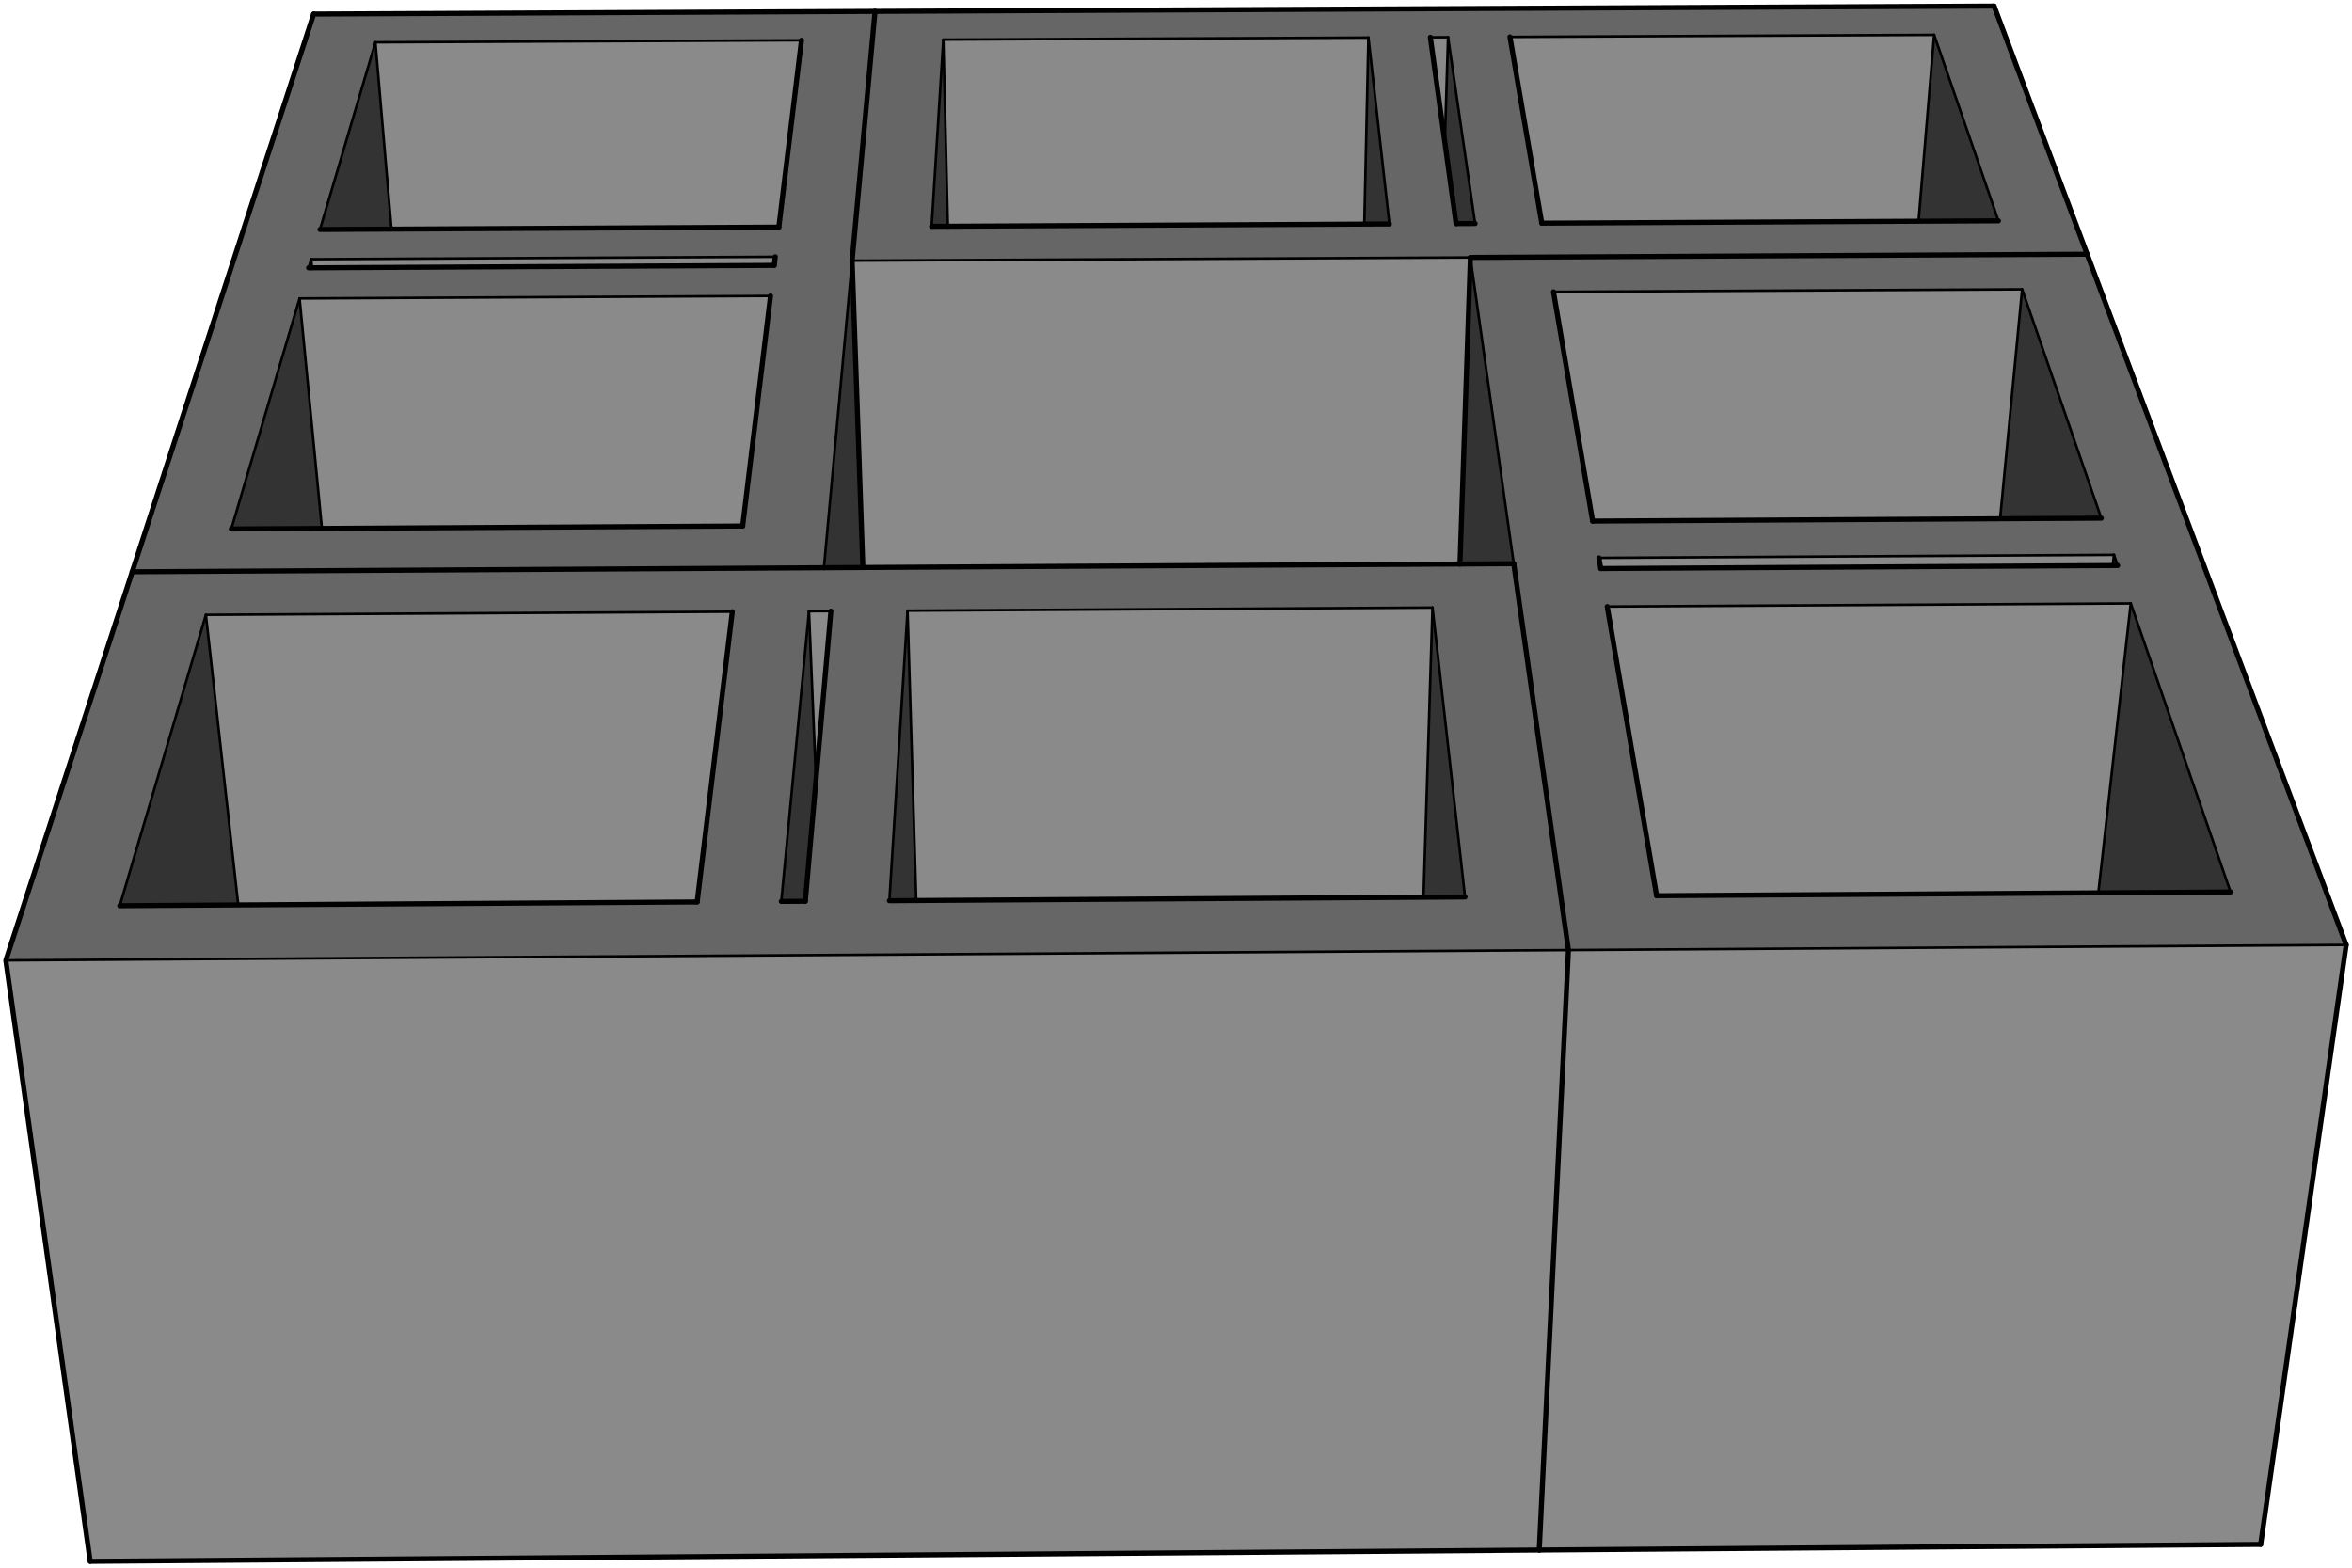
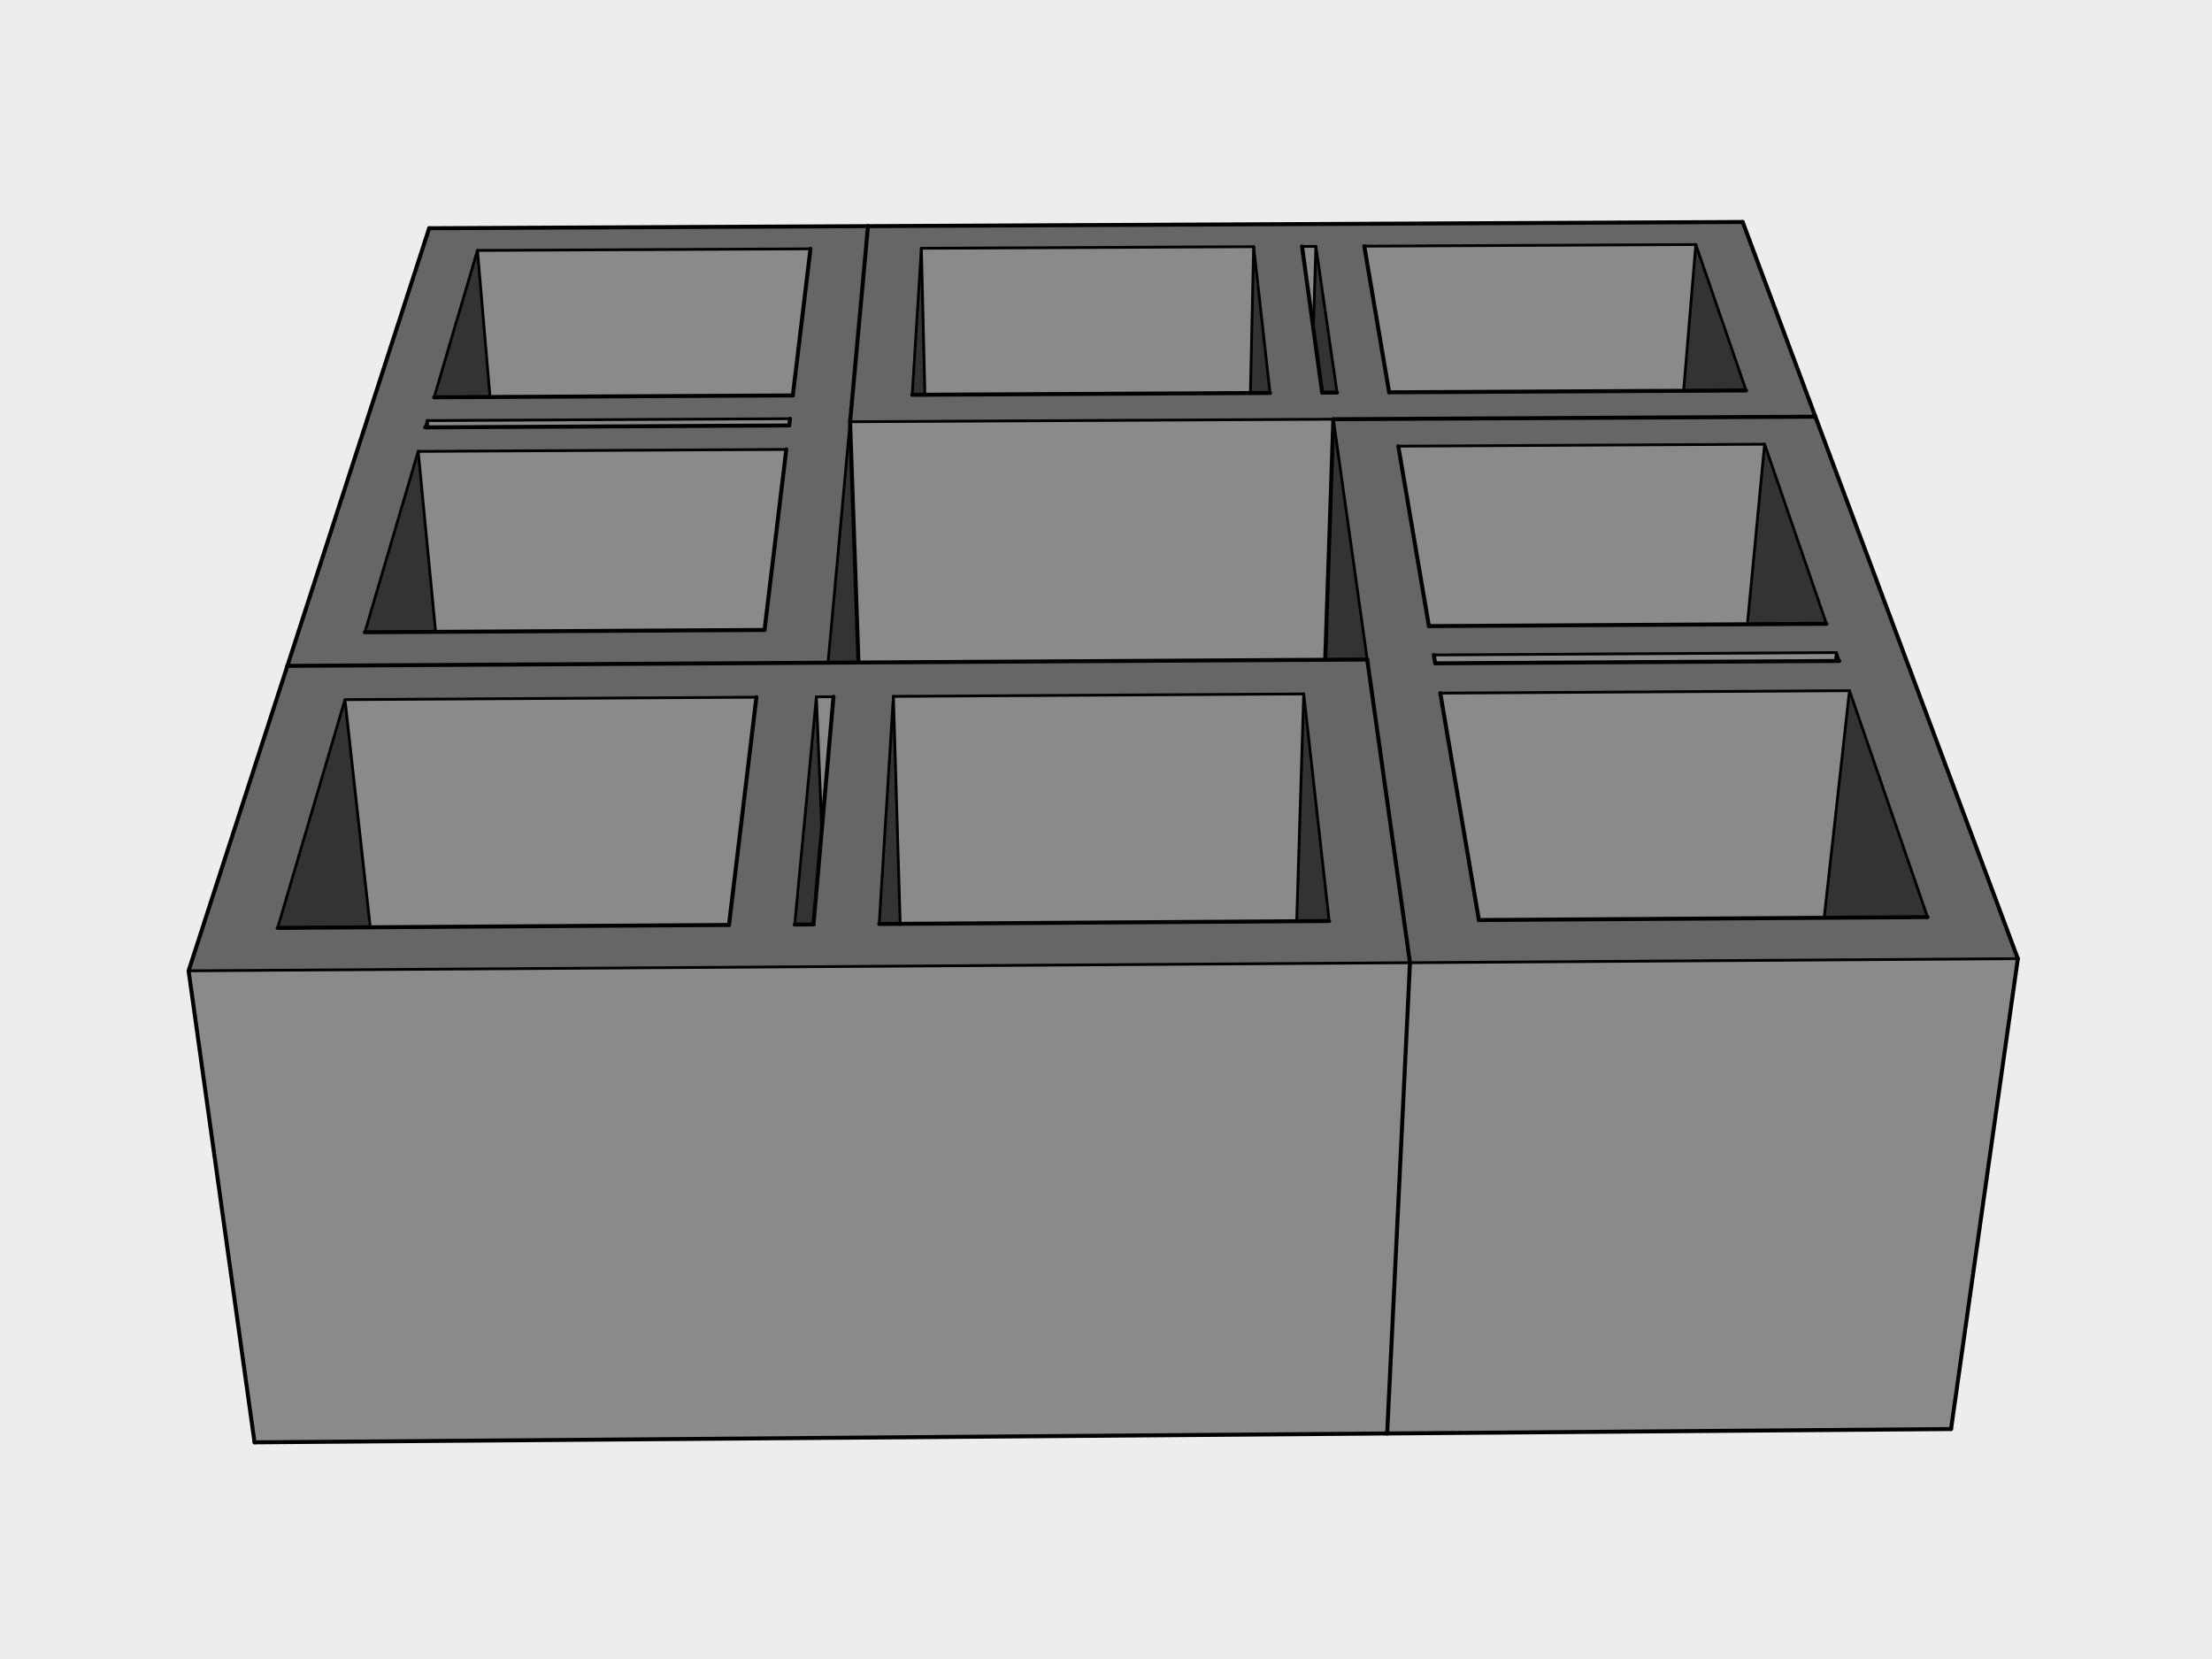
- <svg xmlns="http://www.w3.org/2000/svg" viewBox="0 0 462 308" version="1.1">
+ <svg xmlns="http://www.w3.org/2000/svg" viewBox="0 0 400 300" version="1.1">
  <g id="02" stroke="none" stroke-width="1" fill="none" fill-rule="evenodd">
-     <g id="Group-171" transform="translate(1, 1)">
-       <polyline id="Fill-51" fill="#343333" points="285.781 109.811 287.826 49.579 296.343 109.749 285.781 109.811" />
-       <polyline id="Fill-52" fill="#8B8A8A" points="287.826 49.579 285.781 109.811 168.492 110.497 166.382 50.216 287.826 49.579" />
-       <polyline id="Fill-53" fill="#343333" points="166.382 50.216 168.492 110.497 160.843 110.541 166.382 50.216" />
-       <path d="M285.781,109.811 L296.343,109.749 L307.089,185.66 L0.144,187.69 L24.973,111.336 L160.843,110.541 L168.492,110.497 L285.781,109.811 M135.947,176.207 L142.846,119.181 L39.444,119.795 L22.526,176.945 L45.798,176.793 L135.947,176.207 M157.908,119.092 L152.466,176.099 L157.185,176.068 L159.283,152.273 L162.211,119.067 L157.908,119.092 M177.266,118.977 L173.697,175.961 L178.974,175.927 L278.622,175.278 L286.773,175.225 L280.383,118.365 L177.266,118.977" id="Fill-54" fill="#676666" />
-       <polyline id="Fill-55" fill="#8B8A8A" points="16.716 305.753 0.144 187.69 307.089 185.66 301.353 303.532 16.716 305.753" />
-       <path d="M307.089,185.66 L296.343,109.749 L287.826,49.579 L408.974,48.944 L459.852,184.649 L307.089,185.66 M417.54,117.551 L314.708,118.161 L324.408,174.98 L411.175,174.415 L437.142,174.246 L417.54,117.551 M396.203,55.839 L304.152,56.328 L311.843,101.381 L391.882,100.92 L411.75,100.805 L396.203,55.839 M414.965,110.106 L414.242,108.013 L313.076,108.603 L313.434,110.7 L414.012,110.111 L414.965,110.106" id="Fill-56" fill="#676666" />
-       <polyline id="Fill-57" fill="#8B8A8A" points="301.353 303.532 307.089 185.66 459.852 184.649 443.062 302.426 301.353 303.532" />
-       <path d="M408.974,48.944 L287.826,49.579 L166.382,50.216 L170.879,1.238 L390.696,0.194 L408.974,48.944 M295.602,6.248 L301.85,42.847 L375.857,42.464 L391.55,42.383 L378.918,5.848 L295.602,6.248 M288.755,42.915 L283.44,6.306 L279.964,6.323 L282.806,26.931 L285.013,42.934 L288.755,42.915 M271.914,43.002 L267.798,6.382 L184.295,6.783 L181.997,43.467 L185.183,43.451 L266.99,43.027 L271.914,43.002" id="Fill-58" fill="#676666" />
-       <path d="M170.879,1.238 L166.382,50.216 L160.843,110.541 L24.973,111.336 L60.605,1.761 L170.879,1.238 M72.738,7.319 L61.853,44.089 L75.897,44.016 L151.988,43.622 L156.429,6.917 L72.738,7.319 M151.283,49.452 L60.125,49.929 L59.623,51.622 L60.286,51.619 L151.078,51.142 L151.283,49.452 M150.352,57.145 L57.843,57.636 L44.438,102.923 L62.228,102.82 L144.884,102.344 L150.352,57.145" id="Fill-59" fill="#676666" />
-       <polyline id="Fill-60" fill="#8B8A8A" points="142.846 119.181 135.947 176.207 45.798 176.793 39.444 119.795 142.846 119.181" />
-       <polyline id="Fill-61" fill="#343333" points="39.444 119.795 45.798 176.793 22.526 176.945 39.444 119.795" />
-       <polyline id="Fill-62" fill="#343333" points="152.466 176.099 157.908 119.092 159.283 152.273 157.185 176.068 152.466 176.099" />
-       <polyline id="Fill-63" fill="#8B8A8A" points="157.908 119.092 162.211 119.067 159.283 152.273 157.908 119.092" />
-       <polyline id="Fill-64" fill="#343333" points="173.697 175.961 177.266 118.977 178.974 175.927 173.697 175.961" />
-       <polyline id="Fill-65" fill="#343333" points="280.383 118.365 286.773 175.225 278.622 175.278 280.383 118.365" />
-       <polyline id="Fill-66" fill="#8B8A8A" points="177.266 118.977 280.383 118.365 278.622 175.278 178.974 175.927 177.266 118.977" />
-       <polyline id="Fill-67" fill="#8B8A8A" points="417.54 117.551 411.175 174.415 324.408 174.98 314.708 118.161 417.54 117.551" />
-       <polyline id="Fill-68" fill="#343333" points="411.175 174.415 417.54 117.551 437.142 174.246 411.175 174.415" />
-       <polyline id="Fill-69" fill="#8B8A8A" points="304.152 56.328 396.203 55.839 391.882 100.92 311.843 101.381 304.152 56.328" />
-       <polyline id="Fill-70" fill="#343333" points="396.203 55.839 411.75 100.805 391.882 100.92 396.203 55.839" />
-       <polyline id="Fill-71" fill="#343333" points="414.242 108.013 414.965 110.106 414.012 110.111 414.242 108.013" />
-       <polyline id="Fill-72" fill="#8B8A8A" points="313.434 110.7 313.076 108.603 414.242 108.013 414.012 110.111 313.434 110.7" />
-       <polyline id="Fill-73" fill="#8B8A8A" points="301.85 42.847 295.602 6.248 378.918 5.848 375.857 42.464 301.85 42.847" />
-       <polyline id="Fill-74" fill="#343333" points="375.857 42.464 378.918 5.848 391.55 42.383 375.857 42.464" />
-       <polyline id="Fill-75" fill="#343333" points="283.44 6.306 288.755 42.915 285.013 42.934 282.806 26.931 283.44 6.306" />
-       <polyline id="Fill-76" fill="#8B8A8A" points="279.964 6.323 283.44 6.306 282.806 26.931 279.964 6.323" />
-       <polyline id="Fill-77" fill="#343333" points="267.798 6.382 271.914 43.002 266.99 43.027 267.798 6.382" />
-       <polyline id="Fill-78" fill="#343333" points="181.997 43.467 184.295 6.783 185.183 43.451 181.997 43.467" />
-       <polyline id="Fill-79" fill="#8B8A8A" points="184.295 6.783 267.798 6.382 266.99 43.027 185.183 43.451 184.295 6.783" />
-       <polyline id="Fill-80" fill="#343333" points="61.853 44.089 72.738 7.319 75.897 44.016 61.853 44.089" />
-       <polyline id="Fill-81" fill="#8B8A8A" points="75.897 44.016 72.738 7.319 156.429 6.917 151.988 43.622 75.897 44.016" />
-       <polyline id="Fill-82" fill="#8B8A8A" points="60.125 49.929 151.283 49.452 151.078 51.142 60.286 51.619 60.125 49.929" />
-       <polyline id="Fill-83" fill="#343333" points="59.623 51.622 60.125 49.929 60.286 51.619 59.623 51.622" />
-       <polyline id="Fill-84" fill="#8B8A8A" points="57.843 57.636 150.352 57.145 144.884 102.344 62.228 102.82 57.843 57.636" />
-       <polyline id="Fill-85" fill="#343333" points="44.438 102.923 57.843 57.636 62.228 102.82 44.438 102.923" />
-       <path d="M39.444,119.795 L45.798,176.793" id="Stroke-86" stroke="#000000" stroke-width="0.5" stroke-linecap="round" stroke-linejoin="round" />
-       <path d="M152.466,176.099 L157.908,119.092" id="Stroke-87" stroke="#000000" stroke-width="0.5" stroke-linecap="round" stroke-linejoin="round" />
-       <polyline id="Stroke-88" stroke="#000000" stroke-width="0.5" stroke-linecap="round" stroke-linejoin="round" points="142.846 119.181 39.444 119.795 22.526 176.945" />
-       <path d="M173.697,175.961 L177.266,118.977" id="Stroke-89" stroke="#000000" stroke-width="0.5" stroke-linecap="round" stroke-linejoin="round" />
-       <path d="M280.383,118.365 L286.773,175.225" id="Stroke-90" stroke="#000000" stroke-width="0.5" stroke-linecap="round" stroke-linejoin="round" />
-       <path d="M177.266,118.977 L280.383,118.365" id="Stroke-91" stroke="#000000" stroke-width="0.5" stroke-linecap="round" stroke-linejoin="round" />
-       <path d="M307.089,185.66 L0.144,187.69" id="Stroke-92" stroke="#000000" stroke-width="0.5" stroke-linecap="round" stroke-linejoin="round" />
-       <path d="M162.211,119.067 L157.908,119.092" id="Stroke-93" stroke="#000000" stroke-width="0.5" stroke-linecap="round" stroke-linejoin="round" />
-       <path d="M177.266,118.977 L178.974,175.927" id="Stroke-94" stroke="#000000" stroke-width="0.5" stroke-linecap="round" stroke-linejoin="round" />
-       <path d="M280.383,118.365 L278.622,175.278" id="Stroke-95" stroke="#000000" stroke-width="0.5" stroke-linecap="round" stroke-linejoin="round" />
-       <path d="M157.908,119.092 L159.283,152.273" id="Stroke-96" stroke="#000000" stroke-width="0.5" stroke-linecap="round" stroke-linejoin="round" />
-       <path d="M417.54,117.551 L411.175,174.415" id="Stroke-97" stroke="#000000" stroke-width="0.5" stroke-linecap="round" stroke-linejoin="round" />
-       <path d="M417.54,117.551 L314.708,118.161" id="Stroke-98" stroke="#000000" stroke-width="0.5" stroke-linecap="round" stroke-linejoin="round" />
-       <path d="M437.142,174.246 L417.54,117.551" id="Stroke-99" stroke="#000000" stroke-width="0.5" stroke-linecap="round" stroke-linejoin="round" />
-       <path d="M459.852,184.649 L307.089,185.66" id="Stroke-100" stroke="#000000" stroke-width="0.5" stroke-linecap="round" stroke-linejoin="round" />
-       <polyline id="Stroke-101" stroke="#000000" stroke-width="0.5" stroke-linecap="round" stroke-linejoin="round" points="304.152 56.328 396.203 55.839 411.75 100.805" />
-       <path d="M414.965,110.106 L414.242,108.013" id="Stroke-102" stroke="#000000" stroke-width="0.5" stroke-linecap="round" stroke-linejoin="round" />
-       <path d="M414.242,108.013 L313.076,108.603" id="Stroke-103" stroke="#000000" stroke-width="0.5" stroke-linecap="round" stroke-linejoin="round" />
-       <path d="M396.203,55.839 L391.882,100.92" id="Stroke-104" stroke="#000000" stroke-width="0.5" stroke-linecap="round" stroke-linejoin="round" />
-       <path d="M414.242,108.013 L414.012,110.111" id="Stroke-105" stroke="#000000" stroke-width="0.5" stroke-linecap="round" stroke-linejoin="round" />
-       <path d="M378.918,5.848 L295.602,6.248" id="Stroke-106" stroke="#000000" stroke-width="0.5" stroke-linecap="round" stroke-linejoin="round" />
-       <path d="M378.918,5.848 L375.857,42.464" id="Stroke-107" stroke="#000000" stroke-width="0.5" stroke-linecap="round" stroke-linejoin="round" />
-       <path d="M283.44,6.306 L288.755,42.915" id="Stroke-108" stroke="#000000" stroke-width="0.5" stroke-linecap="round" stroke-linejoin="round" />
-       <path d="M391.55,42.383 L378.918,5.848" id="Stroke-109" stroke="#000000" stroke-width="0.5" stroke-linecap="round" stroke-linejoin="round" />
-       <path d="M267.798,6.382 L271.914,43.002" id="Stroke-110" stroke="#000000" stroke-width="0.5" stroke-linecap="round" stroke-linejoin="round" />
-       <polyline id="Stroke-111" stroke="#000000" stroke-width="0.5" stroke-linecap="round" stroke-linejoin="round" points="181.997 43.467 184.295 6.783 267.798 6.382" />
-       <path d="M283.44,6.306 L279.964,6.323" id="Stroke-112" stroke="#000000" stroke-width="0.5" stroke-linecap="round" stroke-linejoin="round" />
-       <path d="M184.295,6.783 L185.183,43.451" id="Stroke-113" stroke="#000000" stroke-width="0.5" stroke-linecap="round" stroke-linejoin="round" />
-       <path d="M267.798,6.382 L266.99,43.027" id="Stroke-114" stroke="#000000" stroke-width="0.5" stroke-linecap="round" stroke-linejoin="round" />
-       <path d="M283.44,6.306 L282.806,26.931" id="Stroke-115" stroke="#000000" stroke-width="0.5" stroke-linecap="round" stroke-linejoin="round" />
-       <path d="M72.738,7.319 L61.853,44.089" id="Stroke-116" stroke="#000000" stroke-width="0.5" stroke-linecap="round" stroke-linejoin="round" />
-       <path d="M72.738,7.319 L75.897,44.016" id="Stroke-117" stroke="#000000" stroke-width="0.5" stroke-linecap="round" stroke-linejoin="round" />
-       <path d="M60.125,49.929 L151.283,49.452" id="Stroke-118" stroke="#000000" stroke-width="0.5" stroke-linecap="round" stroke-linejoin="round" />
-       <path d="M156.429,6.917 L72.738,7.319" id="Stroke-119" stroke="#000000" stroke-width="0.5" stroke-linecap="round" stroke-linejoin="round" />
-       <path d="M57.843,57.636 L150.352,57.145" id="Stroke-120" stroke="#000000" stroke-width="0.5" stroke-linecap="round" stroke-linejoin="round" />
-       <path d="M44.438,102.923 L57.843,57.636" id="Stroke-121" stroke="#000000" stroke-width="0.5" stroke-linecap="round" stroke-linejoin="round" />
-       <path d="M60.125,49.929 L59.623,51.622" id="Stroke-122" stroke="#000000" stroke-width="0.5" stroke-linecap="round" stroke-linejoin="round" />
-       <path d="M57.843,57.636 L62.228,102.82" id="Stroke-123" stroke="#000000" stroke-width="0.5" stroke-linecap="round" stroke-linejoin="round" />
-       <path d="M60.125,49.929 L60.286,51.619" id="Stroke-124" stroke="#000000" stroke-width="0.5" stroke-linecap="round" stroke-linejoin="round" />
-       <path d="M296.343,109.749 L287.826,49.579" id="Stroke-125" stroke="#000000" stroke-width="0.5" stroke-linecap="round" stroke-linejoin="round" />
-       <path d="M287.826,49.579 L166.382,50.216" id="Stroke-126" stroke="#000000" stroke-width="0.5" stroke-linecap="round" stroke-linejoin="round" />
-       <path d="M166.382,50.216 L160.843,110.541" id="Stroke-127" stroke="#000000" stroke-width="0.5" stroke-linecap="round" stroke-linejoin="round" />
-       <path d="M285.781,109.811 L287.826,49.579" id="Stroke-128" stroke="#000000" stroke-linecap="round" stroke-linejoin="round" />
-       <path d="M168.492,110.497 L166.382,50.216" id="Stroke-129" stroke="#000000" stroke-linecap="round" stroke-linejoin="round" />
-       <path d="M135.947,176.207 L142.846,119.181" id="Stroke-130" stroke="#000000" stroke-linecap="round" stroke-linejoin="round" />
-       <polyline id="Stroke-131" stroke="#000000" stroke-linecap="round" stroke-linejoin="round" points="16.716 305.753 0.144 187.69 24.973 111.336" />
-       <path d="M296.343,109.749 L307.089,185.66" id="Stroke-132" stroke="#000000" stroke-linecap="round" stroke-linejoin="round" />
-       <path d="M301.353,303.532 L307.089,185.66" id="Stroke-133" stroke="#000000" stroke-linecap="round" stroke-linejoin="round" />
-       <path d="M301.353,303.532 L16.716,305.753" id="Stroke-134" stroke="#000000" stroke-linecap="round" stroke-linejoin="round" />
-       <path d="M152.466,176.099 L157.185,176.068" id="Stroke-135" stroke="#000000" stroke-linecap="round" stroke-linejoin="round" />
-       <path d="M314.708,118.161 L324.408,174.98" id="Stroke-136" stroke="#000000" stroke-linecap="round" stroke-linejoin="round" />
-       <path d="M443.062,302.426 L301.353,303.532" id="Stroke-137" stroke="#000000" stroke-linecap="round" stroke-linejoin="round" />
-       <path d="M443.062,302.426 L459.852,184.649" id="Stroke-138" stroke="#000000" stroke-linecap="round" stroke-linejoin="round" />
-       <path d="M287.826,49.579 L408.974,48.944" id="Stroke-139" stroke="#000000" stroke-linecap="round" stroke-linejoin="round" />
-       <path d="M311.843,101.381 L304.152,56.328" id="Stroke-140" stroke="#000000" stroke-linecap="round" stroke-linejoin="round" />
-       <path d="M408.974,48.944 L459.852,184.649" id="Stroke-141" stroke="#000000" stroke-linecap="round" stroke-linejoin="round" />
-       <path d="M313.076,108.603 L313.434,110.7" id="Stroke-142" stroke="#000000" stroke-linecap="round" stroke-linejoin="round" />
-       <path d="M295.602,6.248 L301.85,42.847" id="Stroke-143" stroke="#000000" stroke-linecap="round" stroke-linejoin="round" />
-       <path d="M390.696,0.194 L408.974,48.944" id="Stroke-144" stroke="#000000" stroke-linecap="round" stroke-linejoin="round" />
-       <path d="M166.382,50.216 L170.879,1.238" id="Stroke-145" stroke="#000000" stroke-linecap="round" stroke-linejoin="round" />
-       <path d="M170.879,1.238 L390.696,0.194" id="Stroke-146" stroke="#000000" stroke-linecap="round" stroke-linejoin="round" />
-       <path d="M285.013,42.934 L288.755,42.915" id="Stroke-147" stroke="#000000" stroke-linecap="round" stroke-linejoin="round" />
-       <path d="M151.988,43.622 L156.429,6.917" id="Stroke-148" stroke="#000000" stroke-linecap="round" stroke-linejoin="round" />
-       <path d="M60.605,1.761 L170.879,1.238" id="Stroke-149" stroke="#000000" stroke-linecap="round" stroke-linejoin="round" />
-       <path d="M160.843,110.541 L24.973,111.336" id="Stroke-150" stroke="#000000" stroke-linecap="round" stroke-linejoin="round" />
-       <path d="M150.352,57.145 L144.884,102.344" id="Stroke-151" stroke="#000000" stroke-linecap="round" stroke-linejoin="round" />
-       <path d="M24.973,111.336 L60.605,1.761" id="Stroke-152" stroke="#000000" stroke-linecap="round" stroke-linejoin="round" />
-       <path d="M151.078,51.142 L151.283,49.452" id="Stroke-153" stroke="#000000" stroke-linecap="round" stroke-linejoin="round" />
-       <polyline id="Stroke-154" stroke="#000000" stroke-linecap="round" stroke-linejoin="round" points="22.526 176.945 45.798 176.793 135.947 176.207" />
-       <path d="M178.974,175.927 L173.697,175.961" id="Stroke-155" stroke="#000000" stroke-linecap="round" stroke-linejoin="round" />
-       <path d="M285.781,109.811 L296.343,109.749" id="Stroke-156" stroke="#000000" stroke-linecap="round" stroke-linejoin="round" />
-       <polyline id="Stroke-157" stroke="#000000" stroke-linecap="round" stroke-linejoin="round" points="157.185 176.068 159.283 152.273 162.211 119.067" />
-       <polyline id="Stroke-158" stroke="#000000" stroke-linecap="round" stroke-linejoin="round" points="414.965 110.106 414.012 110.111 313.434 110.7" />
-       <polyline id="Stroke-159" stroke="#000000" stroke-linecap="round" stroke-linejoin="round" points="324.408 174.98 411.175 174.415 437.142 174.246" />
-       <polyline id="Stroke-160" stroke="#000000" stroke-linecap="round" stroke-linejoin="round" points="411.75 100.805 391.882 100.92 311.843 101.381" />
-       <polyline id="Stroke-161" stroke="#000000" stroke-linecap="round" stroke-linejoin="round" points="301.85 42.847 375.857 42.464 391.55 42.383" />
-       <path d="M185.183,43.451 L181.997,43.467" id="Stroke-162" stroke="#000000" stroke-linecap="round" stroke-linejoin="round" />
-       <polyline id="Stroke-163" stroke="#000000" stroke-linecap="round" stroke-linejoin="round" points="279.964 6.323 282.806 26.931 285.013 42.934" />
-       <polyline id="Stroke-164" stroke="#000000" stroke-linecap="round" stroke-linejoin="round" points="61.853 44.089 75.897 44.016 151.988 43.622" />
-       <polyline id="Stroke-165" stroke="#000000" stroke-linecap="round" stroke-linejoin="round" points="144.884 102.344 62.228 102.82 44.438 102.923" />
-       <polyline id="Stroke-166" stroke="#000000" stroke-linecap="round" stroke-linejoin="round" points="59.623 51.622 60.286 51.619 151.078 51.142" />
-       <polyline id="Stroke-167" stroke="#000000" stroke-linecap="round" stroke-linejoin="round" points="286.773 175.225 278.622 175.278 178.974 175.927" />
-       <path d="M168.492,110.497 L285.781,109.811" id="Stroke-168" stroke="#000000" stroke-linecap="round" stroke-linejoin="round" />
-       <polyline id="Stroke-169" stroke="#000000" stroke-linecap="round" stroke-linejoin="round" points="271.914 43.002 266.99 43.027 185.183 43.451" />
-       <path d="M160.843,110.541 L168.492,110.497" id="Stroke-170" stroke="#000000" stroke-linecap="round" stroke-linejoin="round" />
+     <rect fill="#EDEDED" x="0" y="0" width="400" height="300" />
+     <g id="Group-171" transform="translate(34, 40)">
+       <polyline id="Fill-51" fill="#343333" points="205.638 79.308 207.11 35.807 213.238 79.263 205.638 79.308" />
+       <polyline id="Fill-52" fill="#8B8A8A" points="207.11 35.807 205.638 79.308 121.241 79.803 119.723 36.267 207.11 35.807" />
+       <polyline id="Fill-53" fill="#343333" points="119.723 36.267 121.241 79.803 115.737 79.836 119.723 36.267" />
+       <path d="M205.638,79.308 L213.238,79.263 L220.97,134.088 L0.103,135.554 L17.969,80.409 L115.737,79.836 L121.241,79.803 L205.638,79.308 M97.823,127.26 L102.787,86.075 L28.382,86.519 L16.209,127.793 L32.955,127.684 L97.823,127.26 M113.625,86.011 L109.709,127.183 L113.105,127.16 L114.614,109.975 L116.721,85.992 L113.625,86.011 M127.555,85.928 L124.986,127.083 L128.783,127.058 L200.487,126.59 L206.352,126.551 L201.754,85.486 L127.555,85.928" id="Fill-54" fill="#676666" />
+       <polyline id="Fill-55" fill="#8B8A8A" points="12.028 220.822 0.103 135.554 220.97 134.088 216.843 219.218 12.028 220.822" />
+       <path d="M220.97,134.088 L213.238,79.263 L207.11,35.807 L294.283,35.349 L330.894,133.358 L220.97,134.088 M300.447,84.898 L226.453,85.339 L233.433,126.374 L295.867,125.967 L314.552,125.844 L300.447,84.898 M285.094,40.328 L218.857,40.681 L224.391,73.22 L281.985,72.886 L296.281,72.804 L285.094,40.328 M298.595,79.521 L298.074,78.009 L225.279,78.436 L225.536,79.95 L297.909,79.525 L298.595,79.521" id="Fill-56" fill="#676666" />
+       <polyline id="Fill-57" fill="#8B8A8A" points="216.843 219.218 220.97 134.088 330.894 133.358 318.812 218.419 216.843 219.218" />
+       <path d="M294.283,35.349 L207.11,35.807 L119.723,36.267 L122.959,0.894 L281.131,0.14 L294.283,35.349 M212.705,4.513 L217.201,30.945 L270.454,30.668 L281.746,30.61 L272.657,4.223 L212.705,4.513 M207.778,30.994 L203.953,4.555 L201.453,4.567 L203.498,19.45 L205.086,31.008 L207.778,30.994 M195.66,31.057 L192.698,4.609 L132.612,4.899 L130.959,31.393 L133.251,31.381 L192.117,31.075 L195.66,31.057" id="Fill-58" fill="#676666" />
+       <path d="M122.959,0.894 L119.723,36.267 L115.737,79.836 L17.969,80.409 L43.609,1.272 L122.959,0.894 M52.34,5.286 L44.508,31.842 L54.613,31.789 L109.365,31.505 L112.561,4.996 L52.34,5.286 M108.858,35.715 L43.264,36.06 L42.903,37.283 L43.379,37.28 L108.711,36.936 L108.858,35.715 M108.188,41.271 L41.622,41.626 L31.976,74.333 L44.777,74.259 L104.253,73.915 L108.188,41.271" id="Fill-59" fill="#676666" />
+       <polyline id="Fill-60" fill="#8B8A8A" points="102.787 86.075 97.823 127.26 32.955 127.684 28.382 86.519 102.787 86.075" />
+       <polyline id="Fill-61" fill="#343333" points="28.382 86.519 32.955 127.684 16.209 127.793 28.382 86.519" />
+       <polyline id="Fill-62" fill="#343333" points="109.709 127.183 113.625 86.011 114.614 109.975 113.105 127.16 109.709 127.183" />
+       <polyline id="Fill-63" fill="#8B8A8A" points="113.625 86.011 116.721 85.992 114.614 109.975 113.625 86.011" />
+       <polyline id="Fill-64" fill="#343333" points="124.986 127.083 127.555 85.928 128.783 127.058 124.986 127.083" />
+       <polyline id="Fill-65" fill="#343333" points="201.754 85.486 206.352 126.551 200.487 126.59 201.754 85.486" />
+       <polyline id="Fill-66" fill="#8B8A8A" points="127.555 85.928 201.754 85.486 200.487 126.59 128.783 127.058 127.555 85.928" />
+       <polyline id="Fill-67" fill="#8B8A8A" points="300.447 84.898 295.867 125.967 233.433 126.374 226.453 85.339 300.447 84.898" />
+       <polyline id="Fill-68" fill="#343333" points="295.867 125.967 300.447 84.898 314.552 125.844 295.867 125.967" />
+       <polyline id="Fill-69" fill="#8B8A8A" points="218.857 40.681 285.094 40.328 281.985 72.886 224.391 73.22 218.857 40.681" />
+       <polyline id="Fill-70" fill="#343333" points="285.094 40.328 296.281 72.804 281.985 72.886 285.094 40.328" />
+       <polyline id="Fill-71" fill="#343333" points="298.074 78.009 298.595 79.521 297.909 79.525 298.074 78.009" />
+       <polyline id="Fill-72" fill="#8B8A8A" points="225.536 79.95 225.279 78.436 298.074 78.009 297.909 79.525 225.536 79.95" />
+       <polyline id="Fill-73" fill="#8B8A8A" points="217.201 30.945 212.705 4.513 272.657 4.223 270.454 30.668 217.201 30.945" />
+       <polyline id="Fill-74" fill="#343333" points="270.454 30.668 272.657 4.223 281.746 30.61 270.454 30.668" />
+       <polyline id="Fill-75" fill="#343333" points="203.953 4.555 207.778 30.994 205.086 31.008 203.498 19.45 203.953 4.555" />
+       <polyline id="Fill-76" fill="#8B8A8A" points="201.453 4.567 203.953 4.555 203.498 19.45 201.453 4.567" />
+       <polyline id="Fill-77" fill="#343333" points="192.698 4.609 195.66 31.057 192.117 31.075 192.698 4.609" />
+       <polyline id="Fill-78" fill="#343333" points="130.959 31.393 132.612 4.899 133.251 31.381 130.959 31.393" />
+       <polyline id="Fill-79" fill="#8B8A8A" points="132.612 4.899 192.698 4.609 192.117 31.075 133.251 31.381 132.612 4.899" />
+       <polyline id="Fill-80" fill="#343333" points="44.508 31.842 52.34 5.286 54.613 31.789 44.508 31.842" />
+       <polyline id="Fill-81" fill="#8B8A8A" points="54.613 31.789 52.34 5.286 112.561 4.996 109.365 31.505 54.613 31.789" />
+       <polyline id="Fill-82" fill="#8B8A8A" points="43.264 36.06 108.858 35.715 108.711 36.936 43.379 37.28 43.264 36.06" />
+       <polyline id="Fill-83" fill="#343333" points="42.903 37.283 43.264 36.06 43.379 37.28 42.903 37.283" />
+       <polyline id="Fill-84" fill="#8B8A8A" points="41.622 41.626 108.188 41.271 104.253 73.915 44.777 74.259 41.622 41.626" />
+       <polyline id="Fill-85" fill="#343333" points="31.976 74.333 41.622 41.626 44.777 74.259 31.976 74.333" />
+       <path d="M28.382,86.519 L32.955,127.684" id="Stroke-86" stroke="#000000" stroke-width="0.5" stroke-linecap="round" stroke-linejoin="round" />
+       <path d="M109.709,127.183 L113.625,86.011" id="Stroke-87" stroke="#000000" stroke-width="0.5" stroke-linecap="round" stroke-linejoin="round" />
+       <polyline id="Stroke-88" stroke="#000000" stroke-width="0.5" stroke-linecap="round" stroke-linejoin="round" points="102.787 86.075 28.382 86.519 16.209 127.793" />
+       <path d="M124.986,127.083 L127.555,85.928" id="Stroke-89" stroke="#000000" stroke-width="0.5" stroke-linecap="round" stroke-linejoin="round" />
+       <path d="M201.754,85.486 L206.352,126.551" id="Stroke-90" stroke="#000000" stroke-width="0.5" stroke-linecap="round" stroke-linejoin="round" />
+       <path d="M127.555,85.928 L201.754,85.486" id="Stroke-91" stroke="#000000" stroke-width="0.5" stroke-linecap="round" stroke-linejoin="round" />
+       <path d="M220.97,134.088 L0.103,135.554" id="Stroke-92" stroke="#000000" stroke-width="0.5" stroke-linecap="round" stroke-linejoin="round" />
+       <path d="M116.721,85.992 L113.625,86.011" id="Stroke-93" stroke="#000000" stroke-width="0.5" stroke-linecap="round" stroke-linejoin="round" />
+       <path d="M127.555,85.928 L128.783,127.058" id="Stroke-94" stroke="#000000" stroke-width="0.5" stroke-linecap="round" stroke-linejoin="round" />
+       <path d="M201.754,85.486 L200.487,126.59" id="Stroke-95" stroke="#000000" stroke-width="0.5" stroke-linecap="round" stroke-linejoin="round" />
+       <path d="M113.625,86.011 L114.614,109.975" id="Stroke-96" stroke="#000000" stroke-width="0.5" stroke-linecap="round" stroke-linejoin="round" />
+       <path d="M300.447,84.898 L295.867,125.967" id="Stroke-97" stroke="#000000" stroke-width="0.5" stroke-linecap="round" stroke-linejoin="round" />
+       <path d="M300.447,84.898 L226.453,85.339" id="Stroke-98" stroke="#000000" stroke-width="0.5" stroke-linecap="round" stroke-linejoin="round" />
+       <path d="M314.552,125.844 L300.447,84.898" id="Stroke-99" stroke="#000000" stroke-width="0.5" stroke-linecap="round" stroke-linejoin="round" />
+       <path d="M330.894,133.358 L220.97,134.088" id="Stroke-100" stroke="#000000" stroke-width="0.5" stroke-linecap="round" stroke-linejoin="round" />
+       <polyline id="Stroke-101" stroke="#000000" stroke-width="0.5" stroke-linecap="round" stroke-linejoin="round" points="218.857 40.681 285.094 40.328 296.281 72.804" />
+       <path d="M298.595,79.521 L298.074,78.009" id="Stroke-102" stroke="#000000" stroke-width="0.5" stroke-linecap="round" stroke-linejoin="round" />
+       <path d="M298.074,78.009 L225.279,78.436" id="Stroke-103" stroke="#000000" stroke-width="0.5" stroke-linecap="round" stroke-linejoin="round" />
+       <path d="M285.094,40.328 L281.985,72.886" id="Stroke-104" stroke="#000000" stroke-width="0.5" stroke-linecap="round" stroke-linejoin="round" />
+       <path d="M298.074,78.009 L297.909,79.525" id="Stroke-105" stroke="#000000" stroke-width="0.5" stroke-linecap="round" stroke-linejoin="round" />
+       <path d="M272.657,4.223 L212.705,4.513" id="Stroke-106" stroke="#000000" stroke-width="0.5" stroke-linecap="round" stroke-linejoin="round" />
+       <path d="M272.657,4.223 L270.454,30.668" id="Stroke-107" stroke="#000000" stroke-width="0.5" stroke-linecap="round" stroke-linejoin="round" />
+       <path d="M203.953,4.555 L207.778,30.994" id="Stroke-108" stroke="#000000" stroke-width="0.5" stroke-linecap="round" stroke-linejoin="round" />
+       <path d="M281.746,30.61 L272.657,4.223" id="Stroke-109" stroke="#000000" stroke-width="0.5" stroke-linecap="round" stroke-linejoin="round" />
+       <path d="M192.698,4.609 L195.66,31.057" id="Stroke-110" stroke="#000000" stroke-width="0.5" stroke-linecap="round" stroke-linejoin="round" />
+       <polyline id="Stroke-111" stroke="#000000" stroke-width="0.5" stroke-linecap="round" stroke-linejoin="round" points="130.959 31.393 132.612 4.899 192.698 4.609" />
+       <path d="M203.953,4.555 L201.453,4.567" id="Stroke-112" stroke="#000000" stroke-width="0.5" stroke-linecap="round" stroke-linejoin="round" />
+       <path d="M132.612,4.899 L133.251,31.381" id="Stroke-113" stroke="#000000" stroke-width="0.5" stroke-linecap="round" stroke-linejoin="round" />
+       <path d="M192.698,4.609 L192.117,31.075" id="Stroke-114" stroke="#000000" stroke-width="0.5" stroke-linecap="round" stroke-linejoin="round" />
+       <path d="M203.953,4.555 L203.498,19.45" id="Stroke-115" stroke="#000000" stroke-width="0.5" stroke-linecap="round" stroke-linejoin="round" />
+       <path d="M52.34,5.286 L44.508,31.842" id="Stroke-116" stroke="#000000" stroke-width="0.5" stroke-linecap="round" stroke-linejoin="round" />
+       <path d="M52.34,5.286 L54.613,31.789" id="Stroke-117" stroke="#000000" stroke-width="0.5" stroke-linecap="round" stroke-linejoin="round" />
+       <path d="M43.264,36.06 L108.858,35.715" id="Stroke-118" stroke="#000000" stroke-width="0.5" stroke-linecap="round" stroke-linejoin="round" />
+       <path d="M112.561,4.996 L52.34,5.286" id="Stroke-119" stroke="#000000" stroke-width="0.5" stroke-linecap="round" stroke-linejoin="round" />
+       <path d="M41.622,41.626 L108.188,41.271" id="Stroke-120" stroke="#000000" stroke-width="0.5" stroke-linecap="round" stroke-linejoin="round" />
+       <path d="M31.976,74.333 L41.622,41.626" id="Stroke-121" stroke="#000000" stroke-width="0.5" stroke-linecap="round" stroke-linejoin="round" />
+       <path d="M43.264,36.06 L42.903,37.283" id="Stroke-122" stroke="#000000" stroke-width="0.5" stroke-linecap="round" stroke-linejoin="round" />
+       <path d="M41.622,41.626 L44.777,74.259" id="Stroke-123" stroke="#000000" stroke-width="0.5" stroke-linecap="round" stroke-linejoin="round" />
+       <path d="M43.264,36.06 L43.379,37.28" id="Stroke-124" stroke="#000000" stroke-width="0.5" stroke-linecap="round" stroke-linejoin="round" />
+       <path d="M213.238,79.263 L207.11,35.807" id="Stroke-125" stroke="#000000" stroke-width="0.5" stroke-linecap="round" stroke-linejoin="round" />
+       <path d="M207.11,35.807 L119.723,36.267" id="Stroke-126" stroke="#000000" stroke-width="0.5" stroke-linecap="round" stroke-linejoin="round" />
+       <path d="M119.723,36.267 L115.737,79.836" id="Stroke-127" stroke="#000000" stroke-width="0.5" stroke-linecap="round" stroke-linejoin="round" />
+       <path d="M205.638,79.308 L207.11,35.807" id="Stroke-128" stroke="#000000" stroke-width="0.72" stroke-linecap="round" stroke-linejoin="round" />
+       <path d="M121.241,79.803 L119.723,36.267" id="Stroke-129" stroke="#000000" stroke-width="0.72" stroke-linecap="round" stroke-linejoin="round" />
+       <path d="M97.823,127.26 L102.787,86.075" id="Stroke-130" stroke="#000000" stroke-width="0.72" stroke-linecap="round" stroke-linejoin="round" />
+       <polyline id="Stroke-131" stroke="#000000" stroke-width="0.72" stroke-linecap="round" stroke-linejoin="round" points="12.028 220.822 0.103 135.554 17.969 80.409" />
+       <path d="M213.238,79.263 L220.97,134.088" id="Stroke-132" stroke="#000000" stroke-width="0.72" stroke-linecap="round" stroke-linejoin="round" />
+       <path d="M216.843,219.218 L220.97,134.088" id="Stroke-133" stroke="#000000" stroke-width="0.72" stroke-linecap="round" stroke-linejoin="round" />
+       <path d="M216.843,219.218 L12.028,220.822" id="Stroke-134" stroke="#000000" stroke-width="0.72" stroke-linecap="round" stroke-linejoin="round" />
+       <path d="M109.709,127.183 L113.105,127.16" id="Stroke-135" stroke="#000000" stroke-width="0.72" stroke-linecap="round" stroke-linejoin="round" />
+       <path d="M226.453,85.339 L233.433,126.374" id="Stroke-136" stroke="#000000" stroke-width="0.72" stroke-linecap="round" stroke-linejoin="round" />
+       <path d="M318.812,218.419 L216.843,219.218" id="Stroke-137" stroke="#000000" stroke-width="0.72" stroke-linecap="round" stroke-linejoin="round" />
+       <path d="M318.812,218.419 L330.894,133.358" id="Stroke-138" stroke="#000000" stroke-width="0.72" stroke-linecap="round" stroke-linejoin="round" />
+       <path d="M207.11,35.807 L294.283,35.349" id="Stroke-139" stroke="#000000" stroke-width="0.72" stroke-linecap="round" stroke-linejoin="round" />
+       <path d="M224.391,73.22 L218.857,40.681" id="Stroke-140" stroke="#000000" stroke-width="0.72" stroke-linecap="round" stroke-linejoin="round" />
+       <path d="M294.283,35.349 L330.894,133.358" id="Stroke-141" stroke="#000000" stroke-width="0.72" stroke-linecap="round" stroke-linejoin="round" />
+       <path d="M225.279,78.436 L225.536,79.95" id="Stroke-142" stroke="#000000" stroke-width="0.72" stroke-linecap="round" stroke-linejoin="round" />
+       <path d="M212.705,4.513 L217.201,30.945" id="Stroke-143" stroke="#000000" stroke-width="0.72" stroke-linecap="round" stroke-linejoin="round" />
+       <path d="M281.131,0.14 L294.283,35.349" id="Stroke-144" stroke="#000000" stroke-width="0.72" stroke-linecap="round" stroke-linejoin="round" />
+       <path d="M119.723,36.267 L122.959,0.894" id="Stroke-145" stroke="#000000" stroke-width="0.72" stroke-linecap="round" stroke-linejoin="round" />
+       <path d="M122.959,0.894 L281.131,0.14" id="Stroke-146" stroke="#000000" stroke-width="0.72" stroke-linecap="round" stroke-linejoin="round" />
+       <path d="M205.086,31.008 L207.778,30.994" id="Stroke-147" stroke="#000000" stroke-width="0.72" stroke-linecap="round" stroke-linejoin="round" />
+       <path d="M109.365,31.505 L112.561,4.996" id="Stroke-148" stroke="#000000" stroke-width="0.72" stroke-linecap="round" stroke-linejoin="round" />
+       <path d="M43.609,1.272 L122.959,0.894" id="Stroke-149" stroke="#000000" stroke-width="0.72" stroke-linecap="round" stroke-linejoin="round" />
+       <path d="M115.737,79.836 L17.969,80.409" id="Stroke-150" stroke="#000000" stroke-width="0.72" stroke-linecap="round" stroke-linejoin="round" />
+       <path d="M108.188,41.271 L104.253,73.915" id="Stroke-151" stroke="#000000" stroke-width="0.72" stroke-linecap="round" stroke-linejoin="round" />
+       <path d="M17.969,80.409 L43.609,1.272" id="Stroke-152" stroke="#000000" stroke-width="0.72" stroke-linecap="round" stroke-linejoin="round" />
+       <path d="M108.711,36.936 L108.858,35.715" id="Stroke-153" stroke="#000000" stroke-width="0.72" stroke-linecap="round" stroke-linejoin="round" />
+       <polyline id="Stroke-154" stroke="#000000" stroke-width="0.72" stroke-linecap="round" stroke-linejoin="round" points="16.209 127.793 32.955 127.684 97.823 127.26" />
+       <path d="M128.783,127.058 L124.986,127.083" id="Stroke-155" stroke="#000000" stroke-width="0.72" stroke-linecap="round" stroke-linejoin="round" />
+       <path d="M205.638,79.308 L213.238,79.263" id="Stroke-156" stroke="#000000" stroke-width="0.72" stroke-linecap="round" stroke-linejoin="round" />
+       <polyline id="Stroke-157" stroke="#000000" stroke-width="0.72" stroke-linecap="round" stroke-linejoin="round" points="113.105 127.16 114.614 109.975 116.721 85.992" />
+       <polyline id="Stroke-158" stroke="#000000" stroke-width="0.72" stroke-linecap="round" stroke-linejoin="round" points="298.595 79.521 297.909 79.525 225.536 79.95" />
+       <polyline id="Stroke-159" stroke="#000000" stroke-width="0.72" stroke-linecap="round" stroke-linejoin="round" points="233.433 126.374 295.867 125.967 314.552 125.844" />
+       <polyline id="Stroke-160" stroke="#000000" stroke-width="0.72" stroke-linecap="round" stroke-linejoin="round" points="296.281 72.804 281.985 72.886 224.391 73.22" />
+       <polyline id="Stroke-161" stroke="#000000" stroke-width="0.72" stroke-linecap="round" stroke-linejoin="round" points="217.201 30.945 270.454 30.668 281.746 30.61" />
+       <path d="M133.251,31.381 L130.959,31.393" id="Stroke-162" stroke="#000000" stroke-width="0.72" stroke-linecap="round" stroke-linejoin="round" />
+       <polyline id="Stroke-163" stroke="#000000" stroke-width="0.72" stroke-linecap="round" stroke-linejoin="round" points="201.453 4.567 203.498 19.45 205.086 31.008" />
+       <polyline id="Stroke-164" stroke="#000000" stroke-width="0.72" stroke-linecap="round" stroke-linejoin="round" points="44.508 31.842 54.613 31.789 109.365 31.505" />
+       <polyline id="Stroke-165" stroke="#000000" stroke-width="0.72" stroke-linecap="round" stroke-linejoin="round" points="104.253 73.915 44.777 74.259 31.976 74.333" />
+       <polyline id="Stroke-166" stroke="#000000" stroke-width="0.72" stroke-linecap="round" stroke-linejoin="round" points="42.903 37.283 43.379 37.28 108.711 36.936" />
+       <polyline id="Stroke-167" stroke="#000000" stroke-width="0.72" stroke-linecap="round" stroke-linejoin="round" points="206.352 126.551 200.487 126.59 128.783 127.058" />
+       <path d="M121.241,79.803 L205.638,79.308" id="Stroke-168" stroke="#000000" stroke-width="0.72" stroke-linecap="round" stroke-linejoin="round" />
+       <polyline id="Stroke-169" stroke="#000000" stroke-width="0.72" stroke-linecap="round" stroke-linejoin="round" points="195.66 31.057 192.117 31.075 133.251 31.381" />
+       <path d="M115.737,79.836 L121.241,79.803" id="Stroke-170" stroke="#000000" stroke-width="0.72" stroke-linecap="round" stroke-linejoin="round" />
    </g>
  </g>
</svg>
